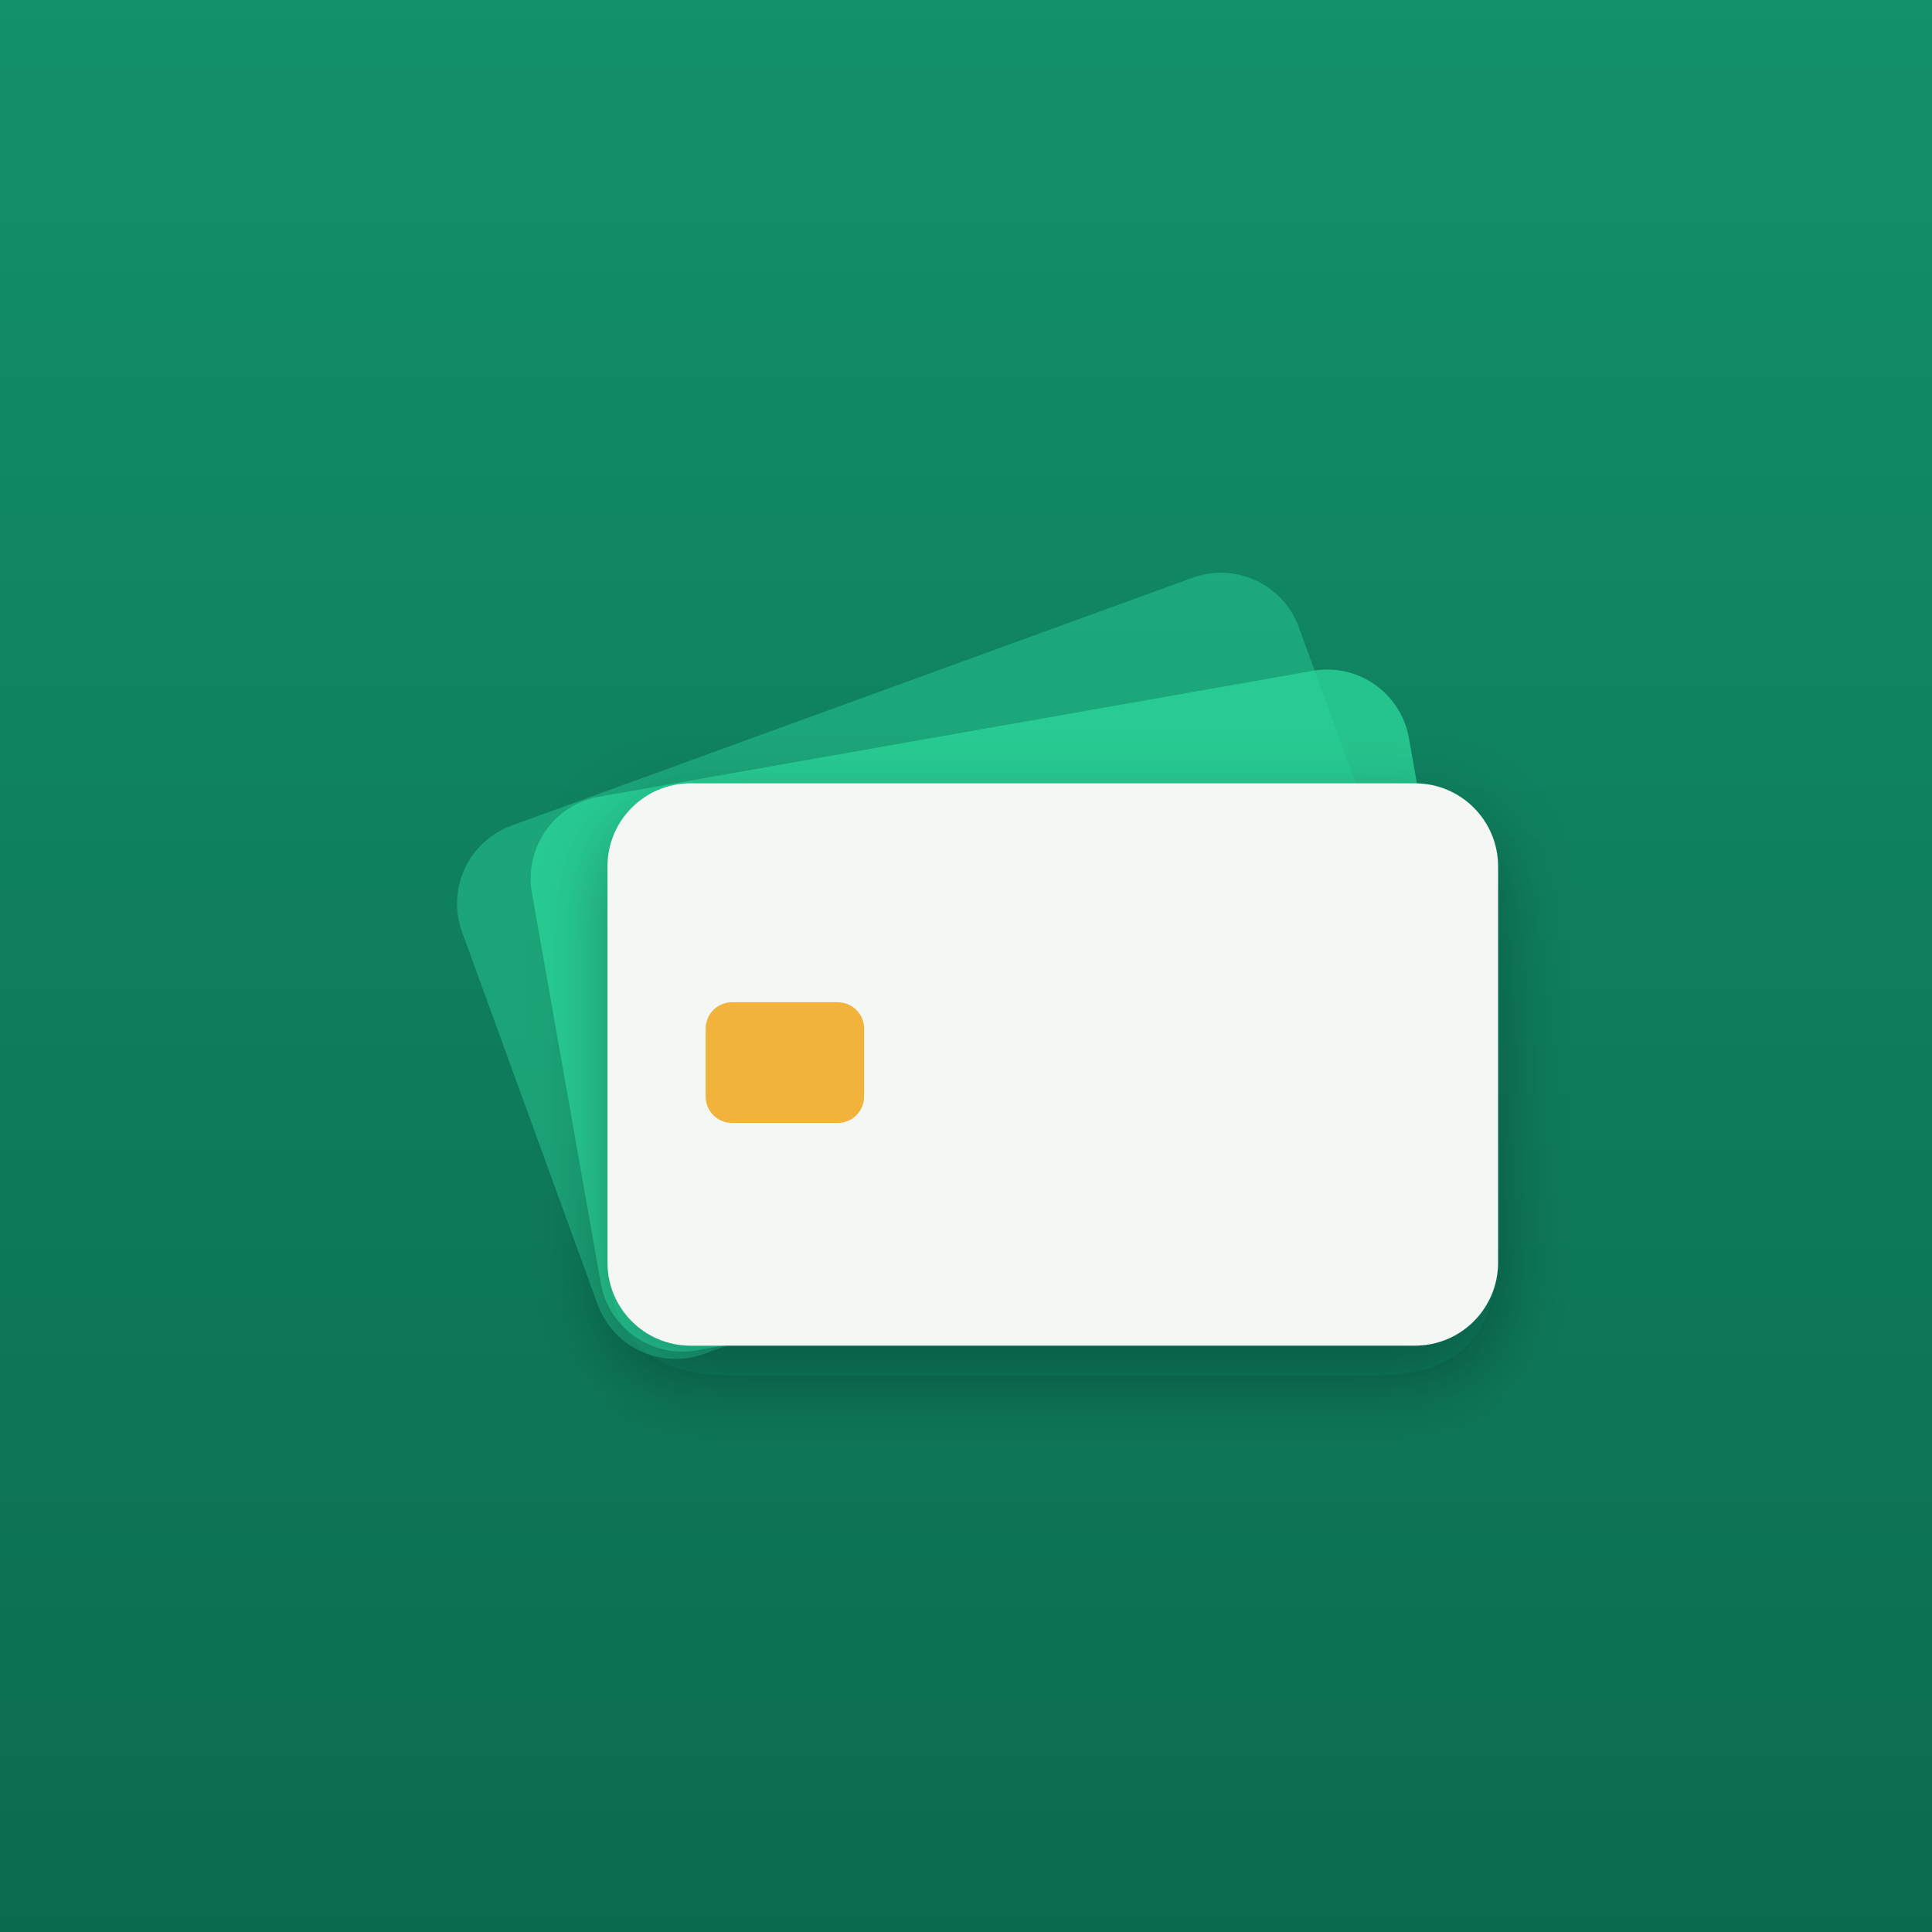
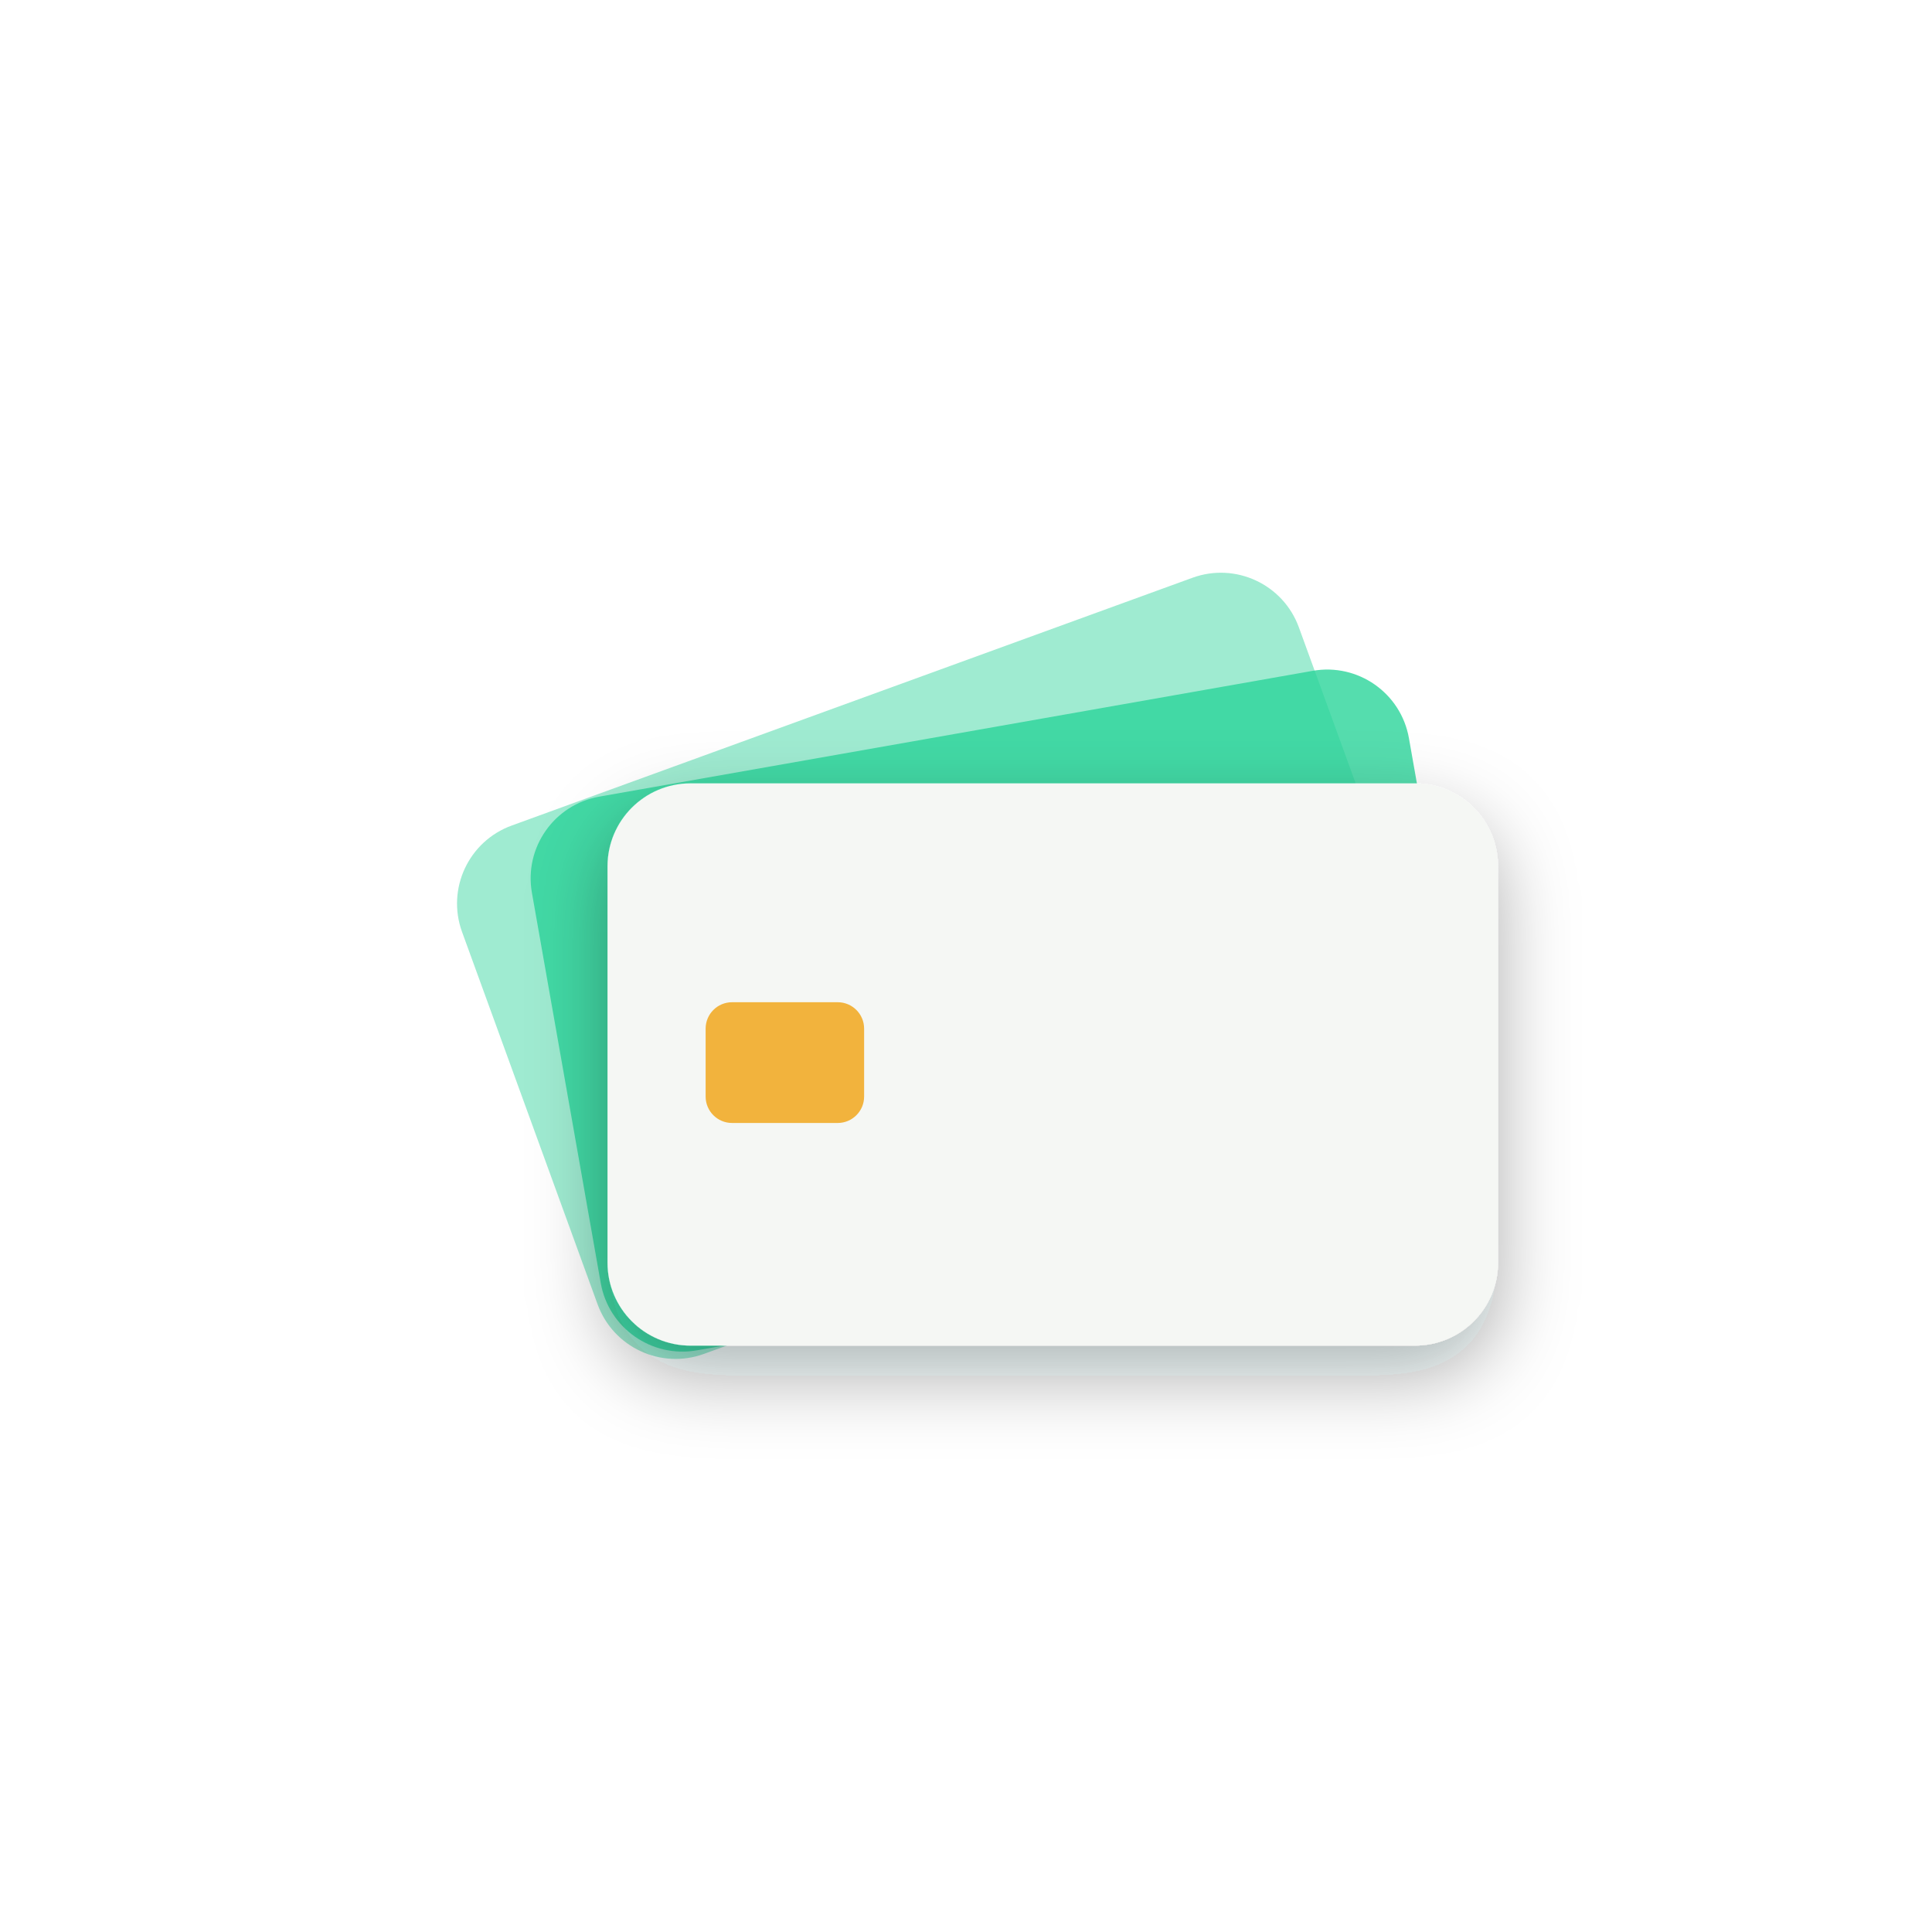
<svg xmlns="http://www.w3.org/2000/svg" viewBox="0 0 512 512" width="512" height="512">
  <defs>
-     <linearGradient id="fondo" x1="0" y1="0" x2="0" y2="1">
-       <stop offset="0" stop-color="#12916A" />
-       <stop offset="1" stop-color="#0B6B4E" />
-     </linearGradient>
    <filter id="sombra" x="-30%" y="-30%" width="160%" height="170%">
      <feDropShadow dx="0" dy="8" stdDeviation="10" flood-color="#0D1B16" flood-opacity="0.32" />
    </filter>
  </defs>
-   <rect width="512" height="512" fill="url(#fondo)" />
  <g transform="translate(23.0 -4.4)">
    <rect x="138" y="212" width="236" height="149" rx="22" fill="#2BD49A" fill-opacity="0.45" transform="rotate(-20 168 352)" />
    <rect x="138" y="212" width="236" height="149" rx="22" fill="#2BD49A" fill-opacity="0.8" transform="rotate(-10 168 352)" />
    <g filter="url(#sombra)">
      <rect x="138" y="212" width="236" height="149" rx="22" fill="#F5F7F4" />
      <rect x="164" y="270" width="42" height="32" rx="7" fill="#F2B33D" />
    </g>
  </g>
</svg>
